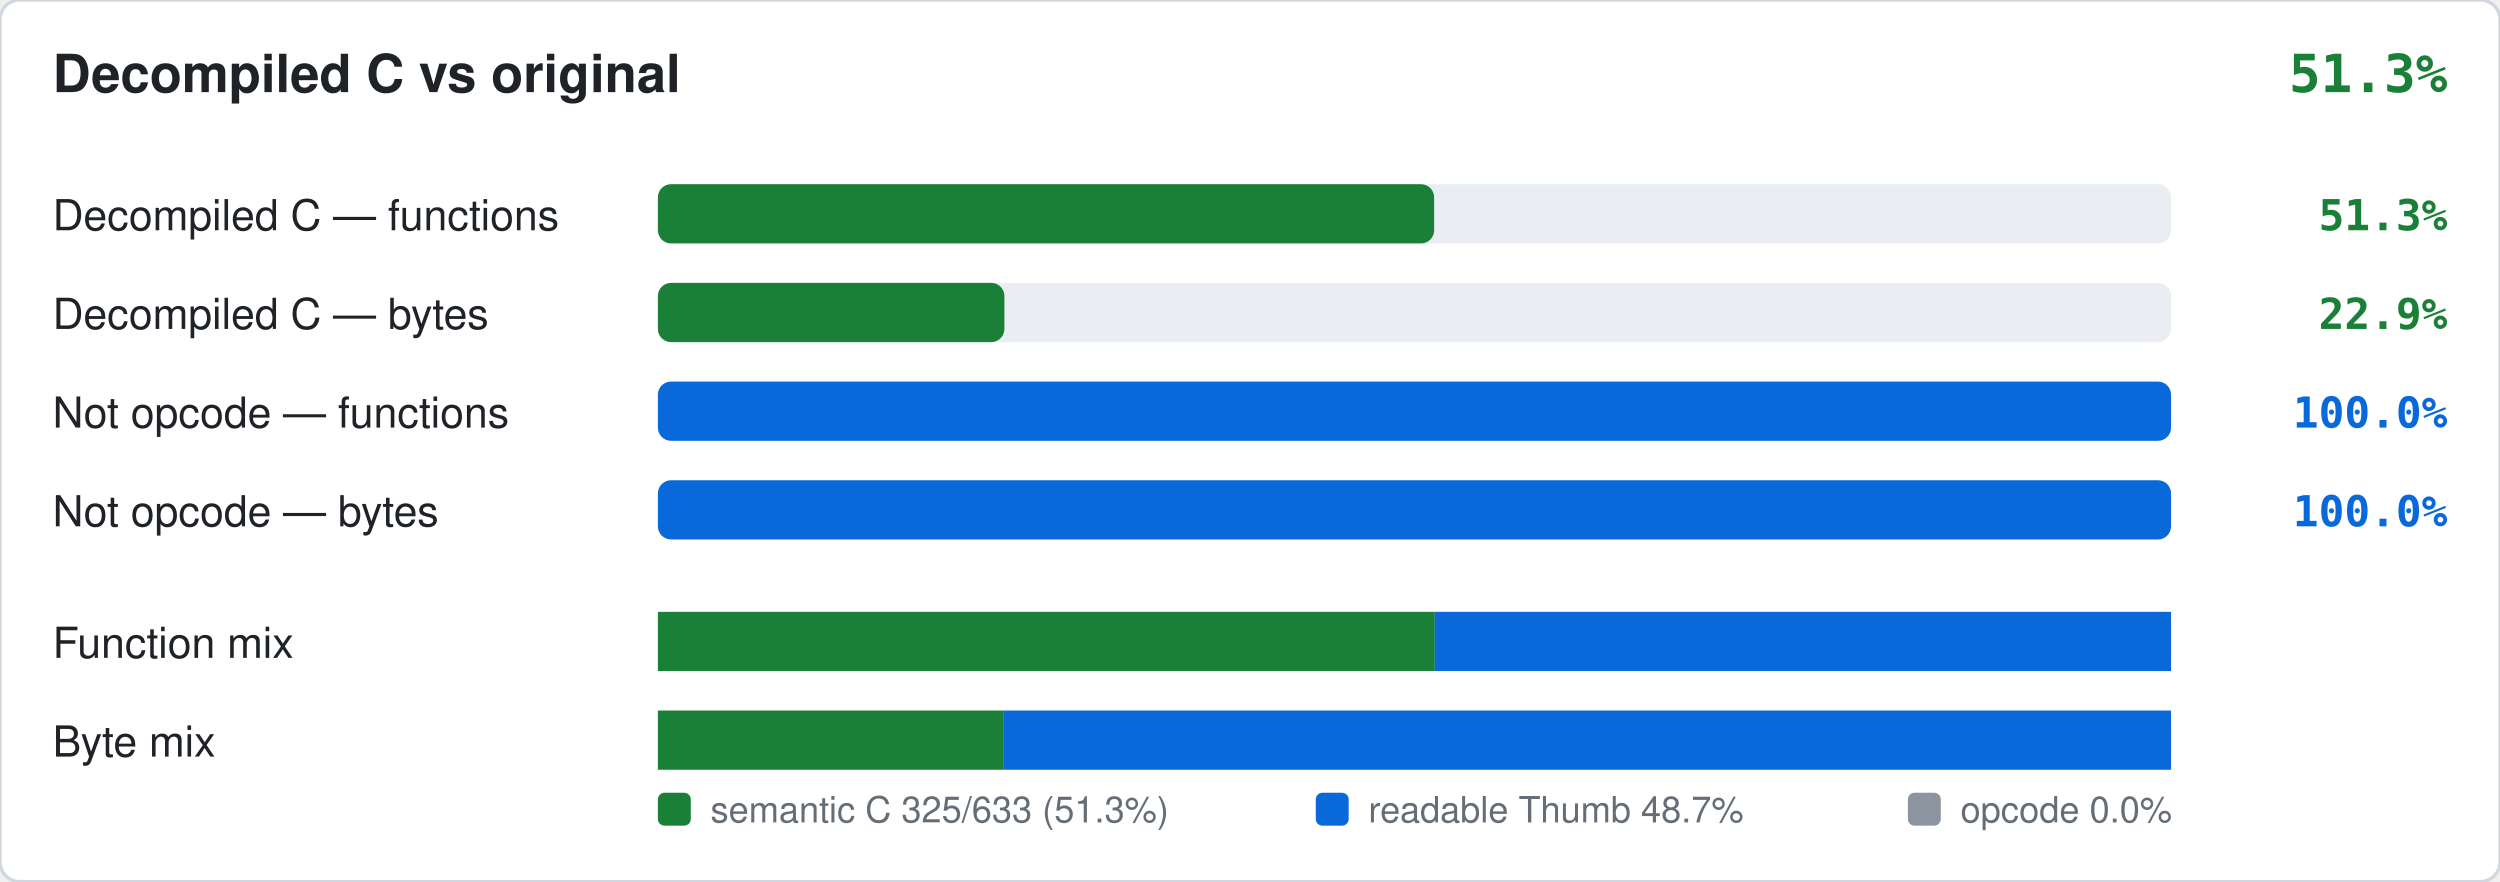
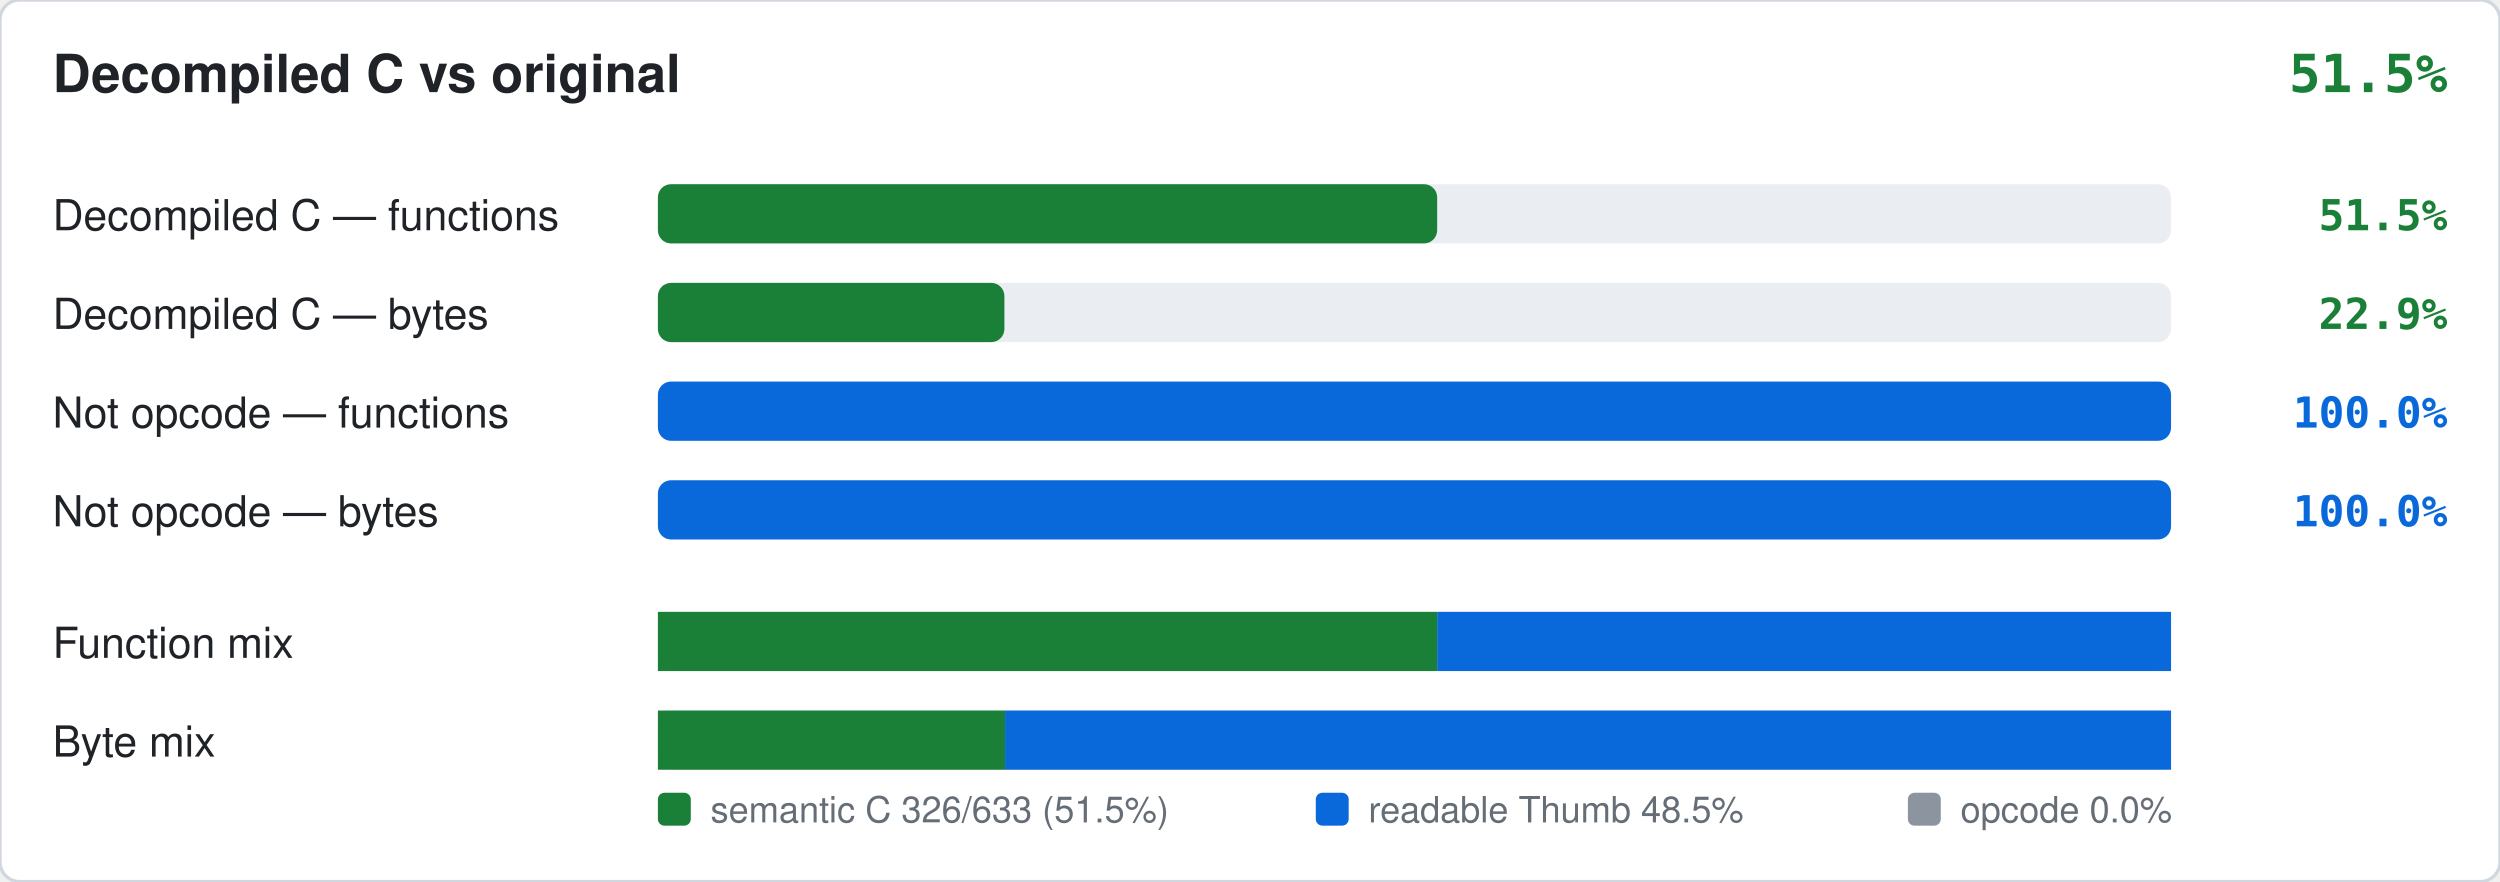
- <svg xmlns="http://www.w3.org/2000/svg" width="760" height="268" viewBox="0 0 760 268" role="img" aria-label="Decompiled C 51.3% functions, 22.9% bytes (325/633, 20,636/90,272)">
+ <svg xmlns="http://www.w3.org/2000/svg" width="760" height="268" viewBox="0 0 760 268" role="img" aria-label="Decompiled C 51.5% functions, 22.9% bytes (326/633, 20,712/90,272)">
  <rect width="760" height="268" rx="6" fill="#ffffff" stroke="#d0d7de" />
  <text x="16" y="28" font-family="-apple-system,BlinkMacSystemFont,Segoe UI,Helvetica,Arial,sans-serif" font-size="16" font-weight="600" fill="#1f2328">Decompiled C vs original</text>
-   <text x="744" y="28" text-anchor="end" font-family="ui-monospace,SFMono-Regular,Menlo,Consolas,monospace" font-size="16" font-weight="700" fill="#1a7f37">51.3%</text>
+   <text x="744" y="28" text-anchor="end" font-family="ui-monospace,SFMono-Regular,Menlo,Consolas,monospace" font-size="16" font-weight="700" fill="#1a7f37">51.5%</text>
  <text x="16" y="70" font-family="-apple-system,BlinkMacSystemFont,Segoe UI,Helvetica,Arial,sans-serif" font-size="13" fill="#1f2328">Decompiled C — functions</text>
  <rect x="200.00" y="56.00" width="460.00" height="18.00" rx="4" fill="#eaeef2" />
-   <rect x="200.00" y="56.00" width="235.98" height="18.00" rx="4" fill="#1a7f37" />
-   <text x="744" y="70" text-anchor="end" font-family="ui-monospace,SFMono-Regular,Menlo,Consolas,monospace" font-size="13" font-weight="700" fill="#1a7f37">51.3%</text>
+   <rect x="200.00" y="56.00" width="236.90" height="18.00" rx="4" fill="#1a7f37" />
+   <text x="744" y="70" text-anchor="end" font-family="ui-monospace,SFMono-Regular,Menlo,Consolas,monospace" font-size="13" font-weight="700" fill="#1a7f37">51.5%</text>
  <text x="16" y="100" font-family="-apple-system,BlinkMacSystemFont,Segoe UI,Helvetica,Arial,sans-serif" font-size="13" fill="#1f2328">Decompiled C — bytes</text>
  <rect x="200.00" y="86.00" width="460.00" height="18.00" rx="4" fill="#eaeef2" />
  <rect x="200.00" y="86.00" width="105.34" height="18.00" rx="4" fill="#1a7f37" />
  <text x="744" y="100" text-anchor="end" font-family="ui-monospace,SFMono-Regular,Menlo,Consolas,monospace" font-size="13" font-weight="700" fill="#1a7f37">22.9%</text>
  <text x="16" y="130" font-family="-apple-system,BlinkMacSystemFont,Segoe UI,Helvetica,Arial,sans-serif" font-size="13" fill="#1f2328">Not opcode — functions</text>
  <rect x="200.00" y="116.00" width="460.00" height="18.00" rx="4" fill="#eaeef2" />
  <rect x="200.00" y="116.00" width="460.00" height="18.00" rx="4" fill="#0969da" />
  <text x="744" y="130" text-anchor="end" font-family="ui-monospace,SFMono-Regular,Menlo,Consolas,monospace" font-size="13" font-weight="700" fill="#0969da">100.0%</text>
  <text x="16" y="160" font-family="-apple-system,BlinkMacSystemFont,Segoe UI,Helvetica,Arial,sans-serif" font-size="13" fill="#1f2328">Not opcode — bytes</text>
  <rect x="200.00" y="146.00" width="460.00" height="18.00" rx="4" fill="#eaeef2" />
  <rect x="200.00" y="146.00" width="460.00" height="18.00" rx="4" fill="#0969da" />
  <text x="744" y="160" text-anchor="end" font-family="ui-monospace,SFMono-Regular,Menlo,Consolas,monospace" font-size="13" font-weight="700" fill="#0969da">100.0%</text>
  <text x="16" y="200" font-family="-apple-system,BlinkMacSystemFont,Segoe UI,Helvetica,Arial,sans-serif" font-size="13" fill="#1f2328">Function mix</text>
  <rect x="200.00" y="186.00" width="460.00" height="18.00" rx="4" fill="#eaeef2" />
-   <rect x="200.00" y="186.00" width="236.18" height="18.00" fill="#1a7f37" />
-   <rect x="436.18" y="186.00" width="223.82" height="18.00" fill="#0969da" />
+   <rect x="200.00" y="186.00" width="236.90" height="18.00" fill="#1a7f37" />
+   <rect x="436.90" y="186.00" width="223.10" height="18.00" fill="#0969da" />
  <text x="16" y="230" font-family="-apple-system,BlinkMacSystemFont,Segoe UI,Helvetica,Arial,sans-serif" font-size="13" fill="#1f2328">Byte mix</text>
  <rect x="200.00" y="216.00" width="460.00" height="18.00" rx="4" fill="#eaeef2" />
-   <rect x="200.00" y="216.00" width="105.16" height="18.00" fill="#1a7f37" />
-   <rect x="305.16" y="216.00" width="354.84" height="18.00" fill="#0969da" />
+   <rect x="200.00" y="216.00" width="105.54" height="18.00" fill="#1a7f37" />
+   <rect x="305.54" y="216.00" width="354.46" height="18.00" fill="#0969da" />
  <rect x="200" y="241" width="10" height="10" rx="2" fill="#1a7f37" />
-   <text x="216" y="250" font-family="-apple-system,BlinkMacSystemFont,Segoe UI,Helvetica,Arial,sans-serif" font-size="11" fill="#656d76">semantic C 325/633 (51.3%)</text>
+   <text x="216" y="250" font-family="-apple-system,BlinkMacSystemFont,Segoe UI,Helvetica,Arial,sans-serif" font-size="11" fill="#656d76">semantic C 326/633 (51.5%)</text>
  <rect x="400" y="241" width="10" height="10" rx="2" fill="#0969da" />
-   <text x="416" y="250" font-family="-apple-system,BlinkMacSystemFont,Segoe UI,Helvetica,Arial,sans-serif" font-size="11" fill="#656d76">readable Thumb 48.7%</text>
+   <text x="416" y="250" font-family="-apple-system,BlinkMacSystemFont,Segoe UI,Helvetica,Arial,sans-serif" font-size="11" fill="#656d76">readable Thumb 48.5%</text>
  <rect x="580" y="241" width="10" height="10" rx="2" fill="#8c959f" />
  <text x="596" y="250" font-family="-apple-system,BlinkMacSystemFont,Segoe UI,Helvetica,Arial,sans-serif" font-size="11" fill="#656d76">opcode 0.0%</text>
</svg>
